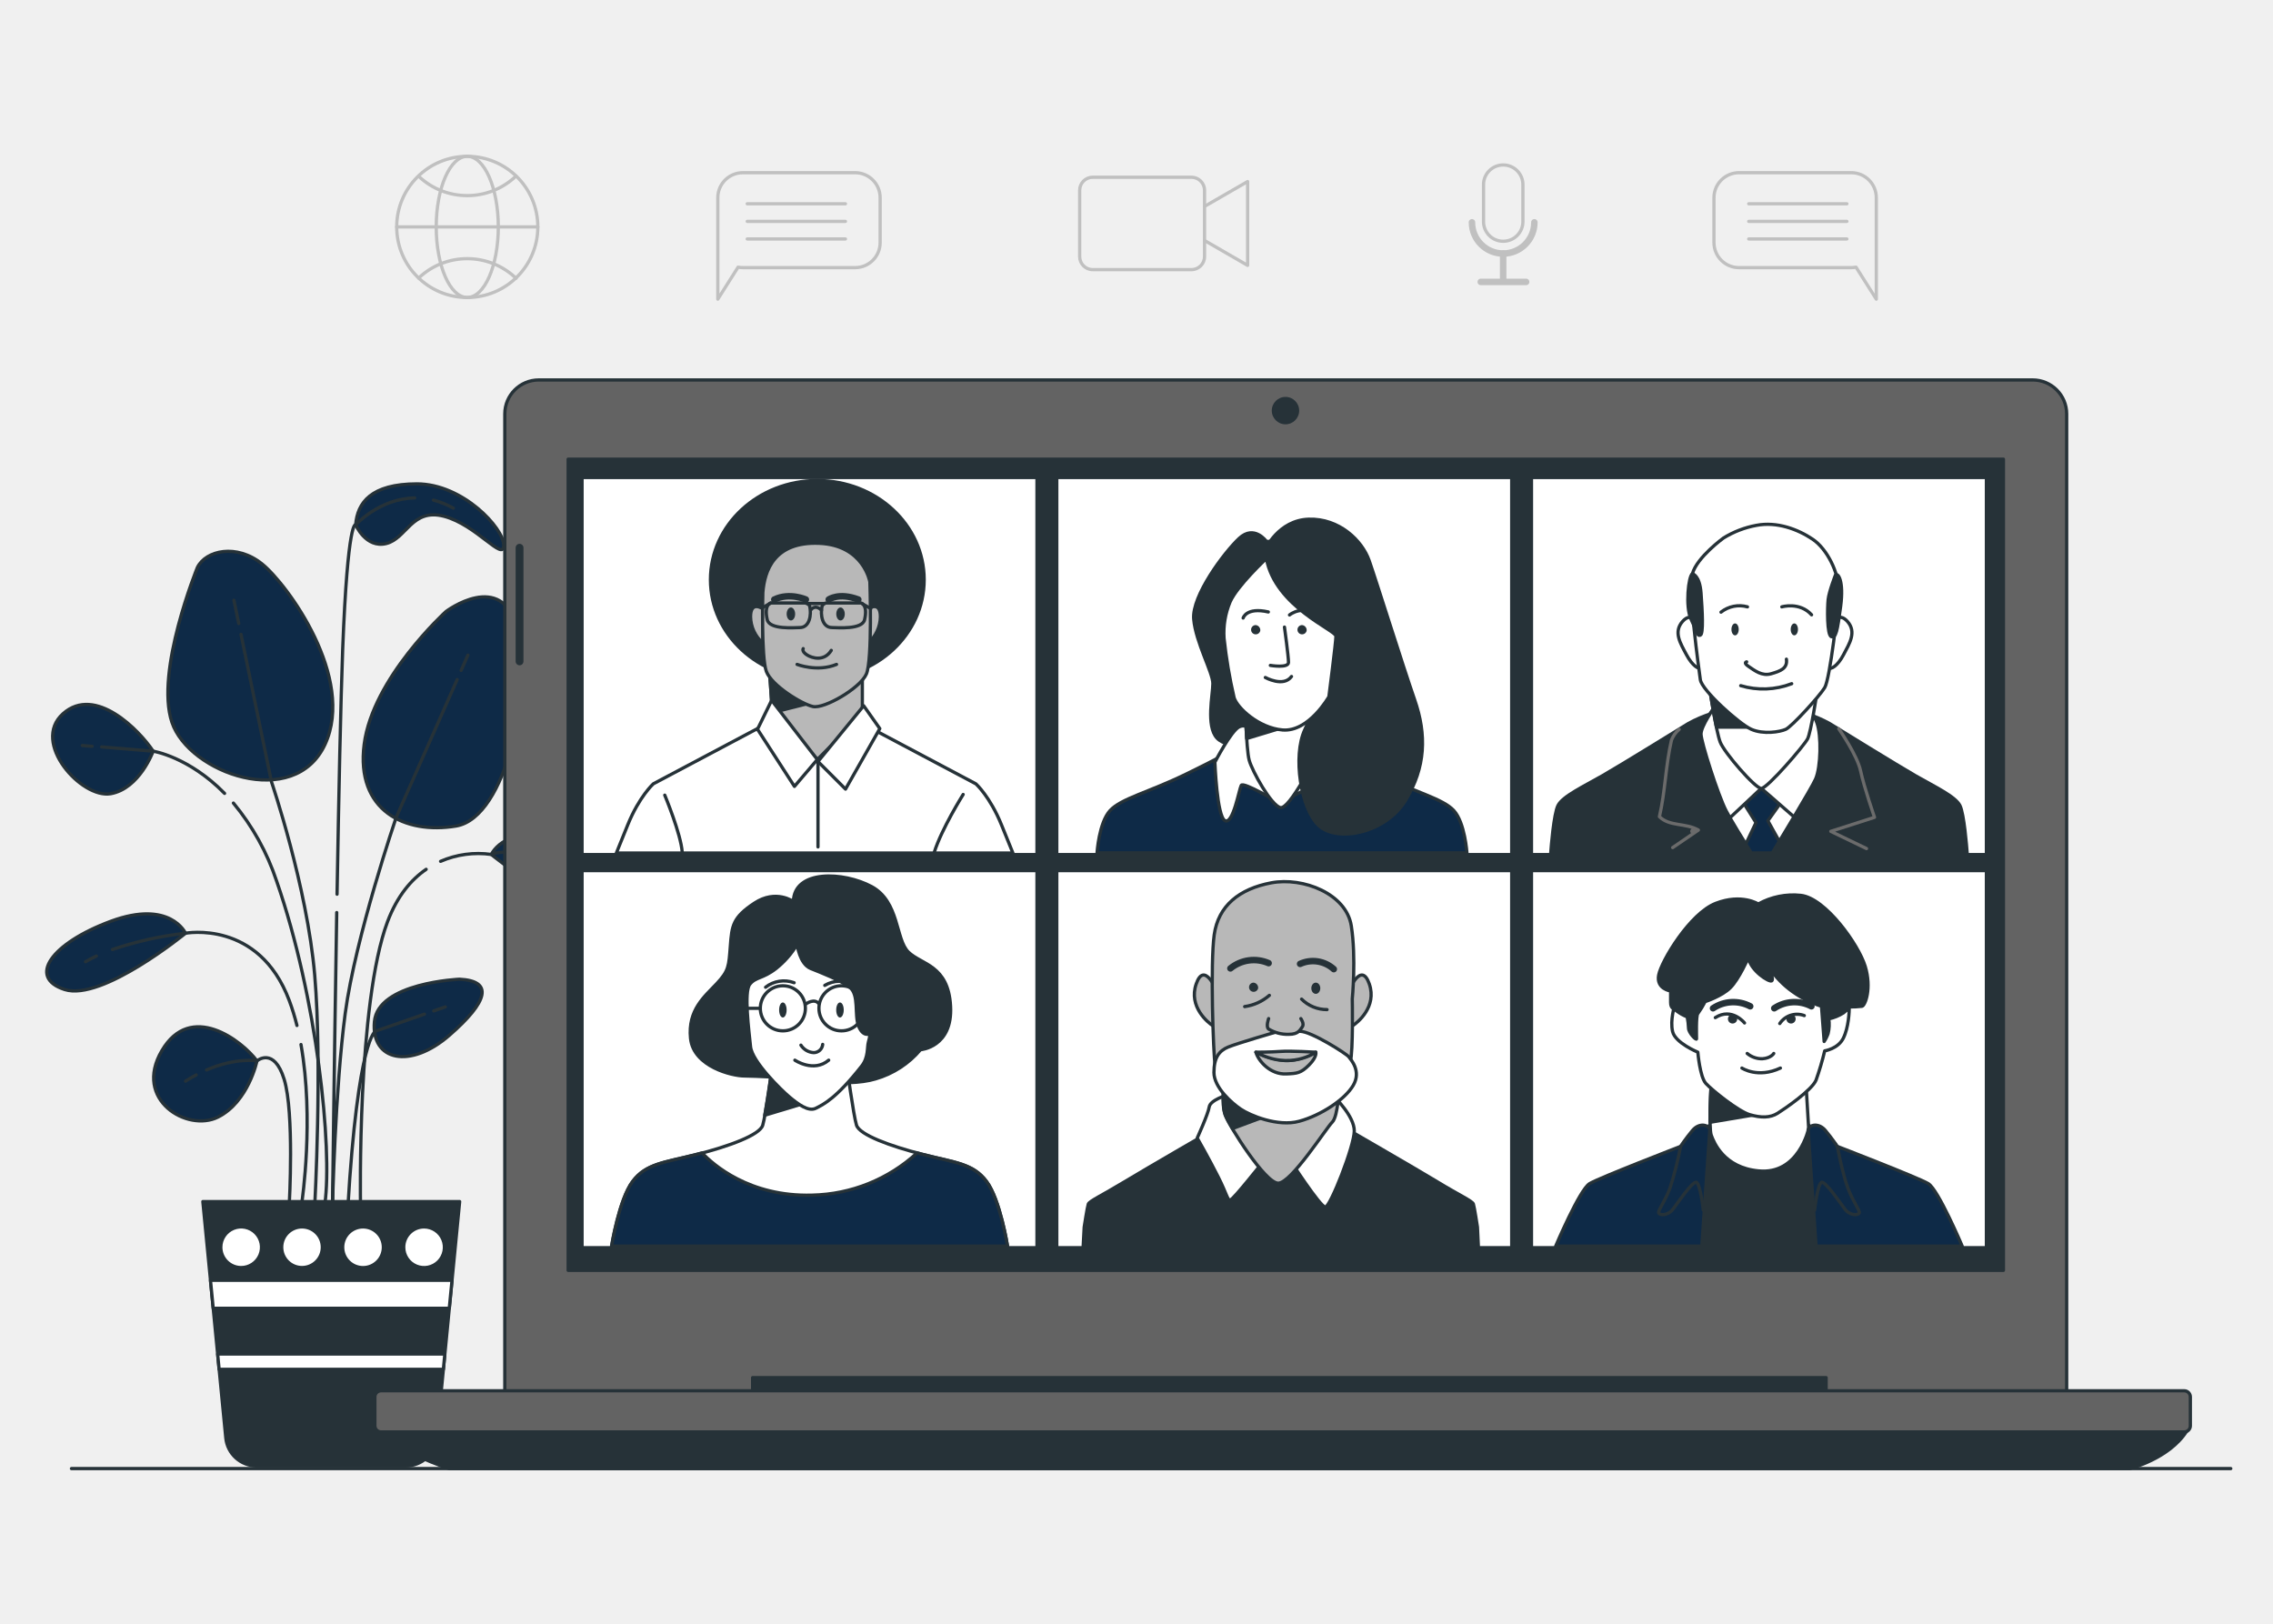
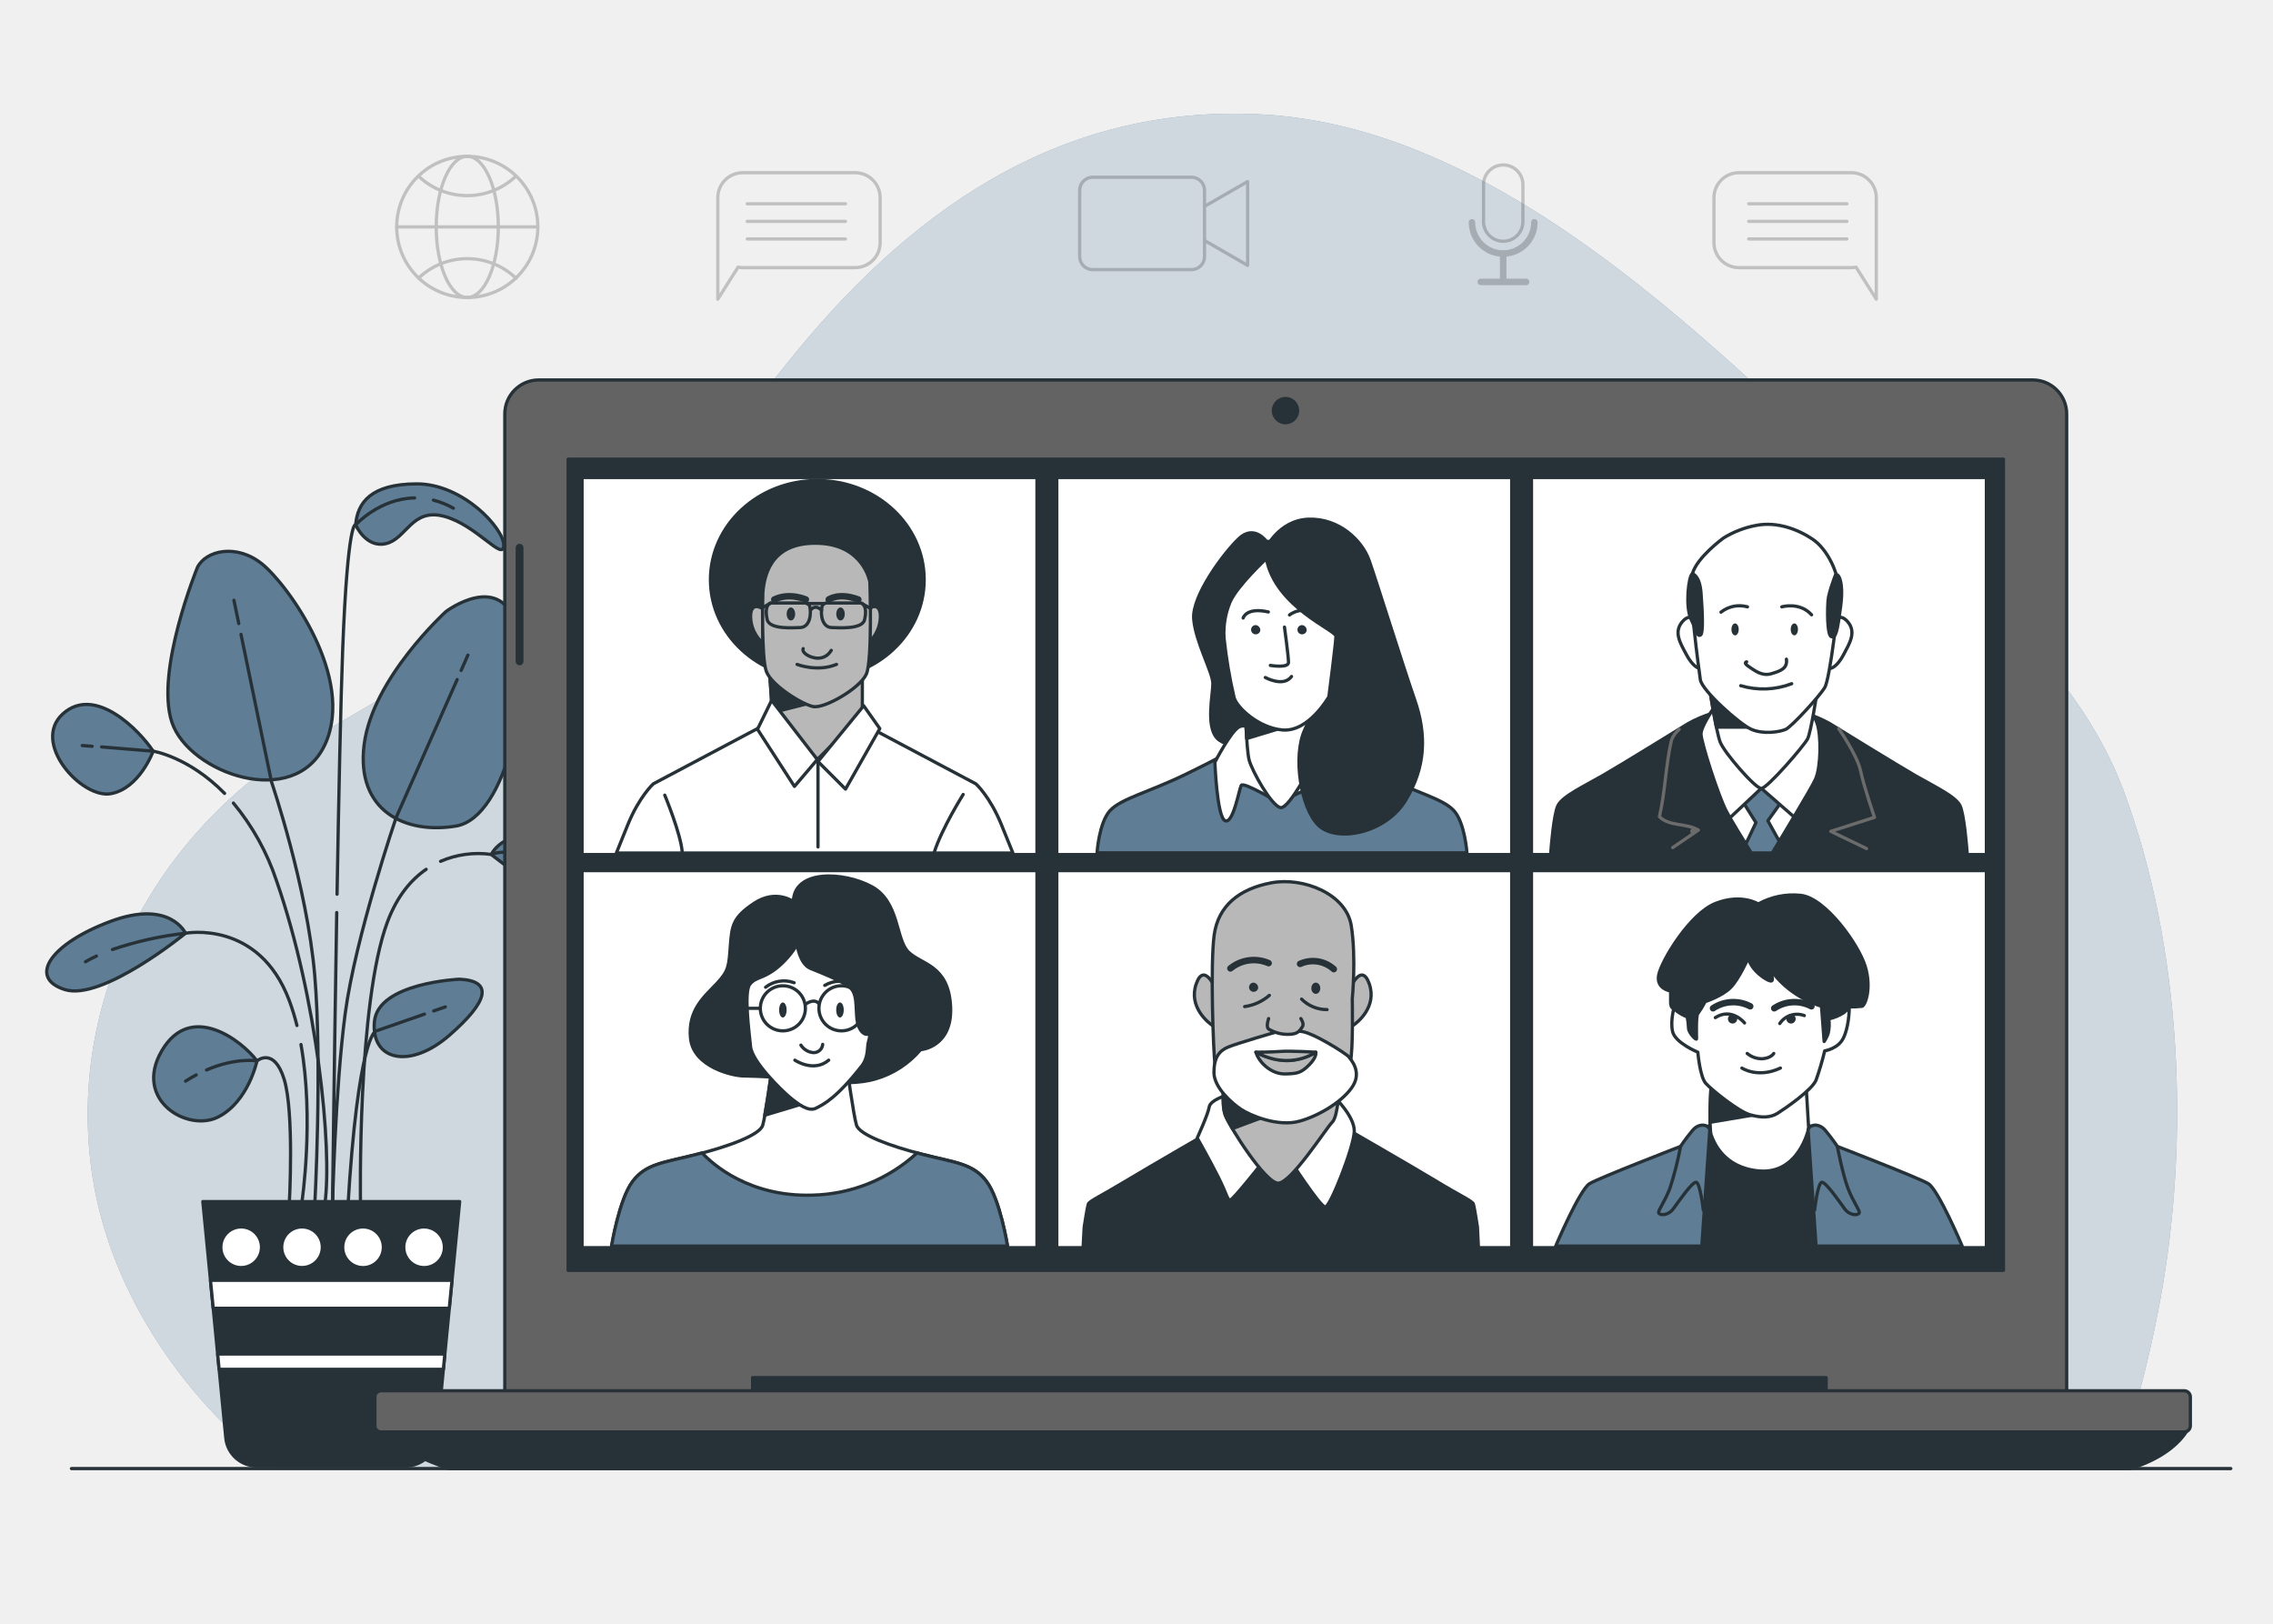
<svg xmlns="http://www.w3.org/2000/svg" viewBox="0 0 700 500">
-   <g id="freepik--Plants--inject-2">
-     <path d="M47.17,231.31s-4.19,11.53-13.1,13.1S9.44,228.69,19.4,219.78,43,225,47.17,231.31Z" style="fill:#0E2A47;stroke:#263238;stroke-linecap:round;stroke-linejoin:round" />
-     <path d="M60.8,174.71s-13.1,32-7.86,47.69,37.73,27.25,47.16,6.81S88.57,180,80.71,173.66,63.42,169.47,60.8,174.71Z" style="fill:#0E2A47;stroke:#263238;stroke-linecap:round;stroke-linejoin:round" />
-     <path d="M137.31,188.33s-22.54,20.44-25.16,40.88,12.58,27.78,28.3,25.15,23.58-42.44,18.87-60.79S137.31,188.33,137.31,188.33Z" style="fill:#0E2A47;stroke:#263238;stroke-linecap:round;stroke-linejoin:round" />
-     <path d="M141.5,301.53s-25.15,1.05-26.2,13.1,11,14.67,23.06,4.19S152,302.05,141.5,301.53Z" style="fill:#0E2A47;stroke:#263238;stroke-linecap:round;stroke-linejoin:round" />
-     <path d="M79.14,326.68s-2.62,12.58-12,17.3-26.21-5.24-17.3-20.44S74.42,320.4,79.14,326.68Z" style="fill:#0E2A47;stroke:#263238;stroke-linecap:round;stroke-linejoin:round" />
-     <path d="M57.13,287.38s-4.72-10.48-23.06-3.67-25.68,17.3-14.15,21S57.13,287.38,57.13,287.38Z" style="fill:#0E2A47;stroke:#263238;stroke-linecap:round;stroke-linejoin:round" />
-     <path d="M109.53,161.61s3.15,7.33,9.44,5.76,7.86-11,17.81-8.38,18.35,14.15,18.35,8.91S142.55,149,128.4,149,110.06,154.8,109.53,161.61Z" style="fill:#0E2A47;stroke:#263238;stroke-linecap:round;stroke-linejoin:round" />
+   <g id="freepik--background-simple--inject-72">
+     <path d="M84.42,452.22H650.24a62.93,62.93,0,0,0,4.57-10.31c5.21-14.58,9.23-35,10.28-40.59,9.48-50.38,6.85-109.69-11.09-157.82-9.81-26.3-29.33-47.16-49.09-65.43-21-19.39-41.67-38.66-62.66-58C499.7,81,446.56,38,387.87,35.19c-62-3-108.56,30-146.63,78.08-37.64,47.56-92.83,84.58-144,113.44-45.3,25.54-75.76,75.62-69.39,131C32.21,395.62,55.47,429.69,84.42,452.22Z" style="fill:#5F7D95" />
+     <path d="M84.42,452.22H650.24a62.93,62.93,0,0,0,4.57-10.31c5.21-14.58,9.23-35,10.28-40.59,9.48-50.38,6.85-109.69-11.09-157.82-9.81-26.3-29.33-47.16-49.09-65.43-21-19.39-41.67-38.66-62.66-58C499.7,81,446.56,38,387.87,35.19c-62-3-108.56,30-146.63,78.08-37.64,47.56-92.83,84.58-144,113.44-45.3,25.54-75.76,75.62-69.39,131C32.21,395.62,55.47,429.69,84.42,452.22Z" style="fill:#fff;opacity:0.7" />
+   </g>
+   <g id="freepik--Plants--inject-72">
+     <path d="M47.17,231.31s-4.19,11.53-13.1,13.1S9.44,228.69,19.4,219.78,43,225,47.17,231.31Z" style="fill:#5F7D95;stroke:#263238;stroke-linecap:round;stroke-linejoin:round" />
+     <path d="M60.8,174.71s-13.1,32-7.86,47.69,37.73,27.25,47.16,6.81S88.57,180,80.71,173.66,63.42,169.47,60.8,174.71Z" style="fill:#5F7D95;stroke:#263238;stroke-linecap:round;stroke-linejoin:round" />
+     <path d="M137.31,188.33s-22.54,20.44-25.16,40.88,12.58,27.78,28.3,25.15,23.58-42.44,18.87-60.79S137.31,188.33,137.31,188.33Z" style="fill:#5F7D95;stroke:#263238;stroke-linecap:round;stroke-linejoin:round" />
+     <path d="M141.5,301.53s-25.15,1.05-26.2,13.1,11,14.67,23.06,4.19S152,302.05,141.5,301.53Z" style="fill:#5F7D95;stroke:#263238;stroke-linecap:round;stroke-linejoin:round" />
+     <path d="M79.14,326.68s-2.62,12.58-12,17.3-26.21-5.24-17.3-20.44S74.42,320.4,79.14,326.68Z" style="fill:#5F7D95;stroke:#263238;stroke-linecap:round;stroke-linejoin:round" />
+     <path d="M57.13,287.38s-4.72-10.48-23.06-3.67-25.68,17.3-14.15,21S57.13,287.38,57.13,287.38Z" style="fill:#5F7D95;stroke:#263238;stroke-linecap:round;stroke-linejoin:round" />
+     <path d="M109.53,161.61s3.15,7.33,9.44,5.76,7.86-11,17.81-8.38,18.35,14.15,18.35,8.91S142.55,149,128.4,149,110.06,154.8,109.53,161.61Z" style="fill:#5F7D95;stroke:#263238;stroke-linecap:round;stroke-linejoin:round" />
    <line x1="73.53" y1="192.01" x2="72.04" y2="184.84" style="fill:none;stroke:#263238;stroke-linecap:round;stroke-linejoin:round" />
    <path d="M96.92,371.53s2.35-43.85,0-71.25-13.31-59.52-13.31-59.52l-9.39-45.42" style="fill:none;stroke:#263238;stroke-linecap:round;stroke-linejoin:round" />
    <line x1="142.01" y1="206.45" x2="144.09" y2="201.74" style="fill:none;stroke:#263238;stroke-linecap:round;stroke-linejoin:round" />
    <path d="M102.4,371.53s.79-36,3.92-59.51S122,251.73,122,251.73l18.79-42.47" style="fill:none;stroke:#263238;stroke-linecap:round;stroke-linejoin:round" />
    <line x1="133.57" y1="311.3" x2="137.14" y2="310.06" style="fill:none;stroke:#263238;stroke-linecap:round;stroke-linejoin:round" />
    <path d="M107.1,372.32c3.13-53.25,8.61-54.82,8.61-54.82l15-5.22" style="fill:none;stroke:#263238;stroke-linecap:round;stroke-linejoin:round" />
    <path d="M60.42,331c-1.07.57-2.16,1.2-3.28,1.92" style="fill:none;stroke:#263238;stroke-linecap:round;stroke-linejoin:round" />
    <path d="M89.09,370.75s1.57-28.19-1.57-38.37-8.38-5.7-8.38-5.7-6.41-1.14-15.53,2.79" style="fill:none;stroke:#263238;stroke-linecap:round;stroke-linejoin:round" />
    <path d="M92.69,321.64C96.78,344.59,93,370,93,370" style="fill:none;stroke:#263238;stroke-linecap:round;stroke-linejoin:round" />
    <path d="M29.69,294.4c-1.17.54-2.29,1.13-3.36,1.75" style="fill:none;stroke:#263238;stroke-linecap:round;stroke-linejoin:round" />
    <path d="M91.45,315.78a70.57,70.57,0,0,0-2.36-7.67c-9.4-25.06-32-20.73-32-20.73a106.44,106.44,0,0,0-22.46,5" style="fill:none;stroke:#263238;stroke-linecap:round;stroke-linejoin:round" />
-     <path d="M151.3,263.11s4.72-10.49,23.06-3.67,25.68,17.29,14.15,21S151.3,263.11,151.3,263.11Z" style="fill:#0E2A47;stroke:#263238;stroke-linecap:round;stroke-linejoin:round" />
+     <path d="M151.3,263.11s4.72-10.49,23.06-3.67,25.68,17.29,14.15,21S151.3,263.11,151.3,263.11Z" style="fill:#5F7D95;stroke:#263238;stroke-linecap:round;stroke-linejoin:round" />
    <path d="M131.24,267.69c-4.53,3.11-8.89,8.12-11.9,16.14-9.4,25.06-8.32,86.92-8.32,86.92" style="fill:none;stroke:#263238;stroke-linecap:round;stroke-linejoin:round" />
    <path d="M135.68,265.23a29.05,29.05,0,0,1,15.62-2.12s8-3.88,22.61,6.7" style="fill:none;stroke:#263238;stroke-linecap:round;stroke-linejoin:round" />
    <path d="M71.88,247.29a74,74,0,0,1,13.3,24c12.52,36,17.22,82.22,14.87,99.45" style="fill:none;stroke:#263238;stroke-linecap:round;stroke-linejoin:round" />
    <line x1="28.38" y1="229.81" x2="25.34" y2="229.57" style="fill:none;stroke:#263238;stroke-linecap:round;stroke-linejoin:round" />
    <path d="M69.16,244.31c-11.06-11.3-22-13-22-13L31.3,230" style="fill:none;stroke:#263238;stroke-linecap:round;stroke-linejoin:round" />
    <path d="M103.7,281c-.76,45.46-1.3,90.53-1.3,90.53" style="fill:none;stroke:#263238;stroke-linecap:round;stroke-linejoin:round" />
    <path d="M133.48,154a25.64,25.64,0,0,1,6.14,2.49" style="fill:none;stroke:#263238;stroke-linecap:round;stroke-linejoin:round" />
    <path d="M103.8,275.35c.52-30.06,1.13-59.48,1.73-75.31,1.57-40.72,4-38.43,4-38.43s7.38-8.13,18.17-8.28" style="fill:none;stroke:#263238;stroke-linecap:round;stroke-linejoin:round" />
    <path d="M125,451.41H79.05a9.55,9.55,0,0,1-9.51-8.64L62.47,370h79.09l-7.07,72.8A9.57,9.57,0,0,1,125,451.41Z" style="fill:#263238;stroke:#263238;stroke-linecap:round;stroke-linejoin:round" />
    <polygon points="64.82 394.24 65.66 402.86 138.36 402.86 139.2 394.24 64.82 394.24" style="fill:#fff;stroke:#263238;stroke-linecap:round;stroke-linejoin:round" />
    <polygon points="136.54 421.65 136.99 416.95 67.03 416.95 67.48 421.65 136.54 421.65" style="fill:#fff;stroke:#263238;stroke-linecap:round;stroke-linejoin:round" />
    <path d="M124.33,384.06a6.27,6.27,0,1,0,6.26-6.26A6.27,6.27,0,0,0,124.33,384.06Z" style="fill:#fff;stroke:#263238;stroke-linecap:round;stroke-linejoin:round" />
    <path d="M74.21,390.33A6.27,6.27,0,1,0,68,384.06,6.27,6.27,0,0,0,74.21,390.33Z" style="fill:#fff;stroke:#263238;stroke-linecap:round;stroke-linejoin:round" />
    <circle cx="93.01" cy="384.06" r="6.26" style="fill:#fff;stroke:#263238;stroke-linecap:round;stroke-linejoin:round" />
    <path d="M105.53,384.06a6.27,6.27,0,1,0,6.27-6.26A6.27,6.27,0,0,0,105.53,384.06Z" style="fill:#fff;stroke:#263238;stroke-linecap:round;stroke-linejoin:round" />
  </g>
-   <g id="freepik--Graphics--inject-2">
+   <g id="freepik--Graphics--inject-72">
    <g style="opacity:0.2">
      <circle cx="143.9" cy="69.87" r="21.73" style="fill:none;stroke:#000;stroke-linecap:round;stroke-linejoin:round" />
      <ellipse cx="143.9" cy="69.87" rx="9.56" ry="21.73" style="fill:none;stroke:#000;stroke-linecap:round;stroke-linejoin:round" />
      <path d="M128.93,54.27a21.74,21.74,0,0,0,30-.07" style="fill:none;stroke:#000;stroke-linecap:round;stroke-linejoin:round" />
      <path d="M128.93,85.62a21.74,21.74,0,0,1,30,.07" style="fill:none;stroke:#000;stroke-linecap:round;stroke-linejoin:round" />
      <line x1="122.17" y1="69.87" x2="165.62" y2="69.87" style="fill:none;stroke:#000;stroke-linecap:round;stroke-linejoin:round" />
    </g>
    <g style="opacity:0.2">
      <rect x="332.5" y="54.58" width="38.45" height="28.45" rx="4.02" style="fill:none;stroke:#000;stroke-linecap:round;stroke-linejoin:round" />
      <polyline points="371.05 74.11 384.22 81.72 384.22 55.9 371.02 63.52" style="fill:none;stroke:#000;stroke-linecap:round;stroke-linejoin:round" />
    </g>
    <g style="opacity:0.2">
      <path d="M462.92,74.29h0a6.05,6.05,0,0,1-6.05-6.05V56.85a6.05,6.05,0,0,1,6.05-6.05h0A6.05,6.05,0,0,1,469,56.85V68.24A6.05,6.05,0,0,1,462.92,74.29Z" style="fill:none;stroke:#000;stroke-linecap:round;stroke-linejoin:round" />
      <path d="M453.31,68.46a9.61,9.61,0,1,0,19.22,0" style="fill:none;stroke:#000;stroke-linecap:round;stroke-linejoin:round;stroke-width:2px" />
      <line x1="462.92" y1="78.07" x2="462.92" y2="86.26" style="fill:none;stroke:#000;stroke-linecap:round;stroke-linejoin:round;stroke-width:2px" />
      <line x1="456.02" y1="86.81" x2="469.99" y2="86.81" style="fill:none;stroke:#000;stroke-linecap:round;stroke-linejoin:round;stroke-width:2px" />
    </g>
    <g style="opacity:0.2">
      <path d="M577.83,60.87a7.69,7.69,0,0,0-7.69-7.69H535.53a7.7,7.7,0,0,0-7.69,7.69V74.72a7.7,7.7,0,0,0,7.69,7.69h34.61a7.67,7.67,0,0,0,1.45-.14l6.24,9.85V75h0c0-.1,0-.2,0-.3Z" style="fill:none;stroke:#000;stroke-linecap:round;stroke-linejoin:round" />
      <line x1="538.54" y1="62.75" x2="568.77" y2="62.75" style="fill:none;stroke:#000;stroke-linecap:round;stroke-linejoin:round" />
      <line x1="538.54" y1="68.17" x2="568.77" y2="68.17" style="fill:none;stroke:#000;stroke-linecap:round;stroke-linejoin:round" />
      <line x1="538.54" y1="73.58" x2="568.77" y2="73.58" style="fill:none;stroke:#000;stroke-linecap:round;stroke-linejoin:round" />
    </g>
    <g style="opacity:0.2">
      <path d="M221.06,60.87a7.7,7.7,0,0,1,7.7-7.69h34.6a7.69,7.69,0,0,1,7.69,7.69V74.72a7.69,7.69,0,0,1-7.69,7.69h-34.6a7.77,7.77,0,0,1-1.46-.14l-6.24,9.85V75h0c0-.1,0-.2,0-.3Z" style="fill:none;stroke:#000;stroke-linecap:round;stroke-linejoin:round" />
      <line x1="260.36" y1="62.75" x2="230.12" y2="62.75" style="fill:none;stroke:#000;stroke-linecap:round;stroke-linejoin:round" />
      <line x1="260.36" y1="68.17" x2="230.12" y2="68.17" style="fill:none;stroke:#000;stroke-linecap:round;stroke-linejoin:round" />
      <line x1="260.36" y1="73.58" x2="230.12" y2="73.58" style="fill:none;stroke:#000;stroke-linecap:round;stroke-linejoin:round" />
    </g>
  </g>
-   <g id="freepik--Device--inject-2">
+   <g id="freepik--Device--inject-72">
    <line x1="22" y1="452.22" x2="687" y2="452.22" style="fill:none;stroke:#263238;stroke-linecap:round;stroke-linejoin:round" />
    <path d="M165.91,117H626a10.46,10.46,0,0,1,10.46,10.46V429.24a0,0,0,0,1,0,0h-481a0,0,0,0,1,0,0V127.46A10.46,10.46,0,0,1,165.91,117Z" style="fill:#636363;stroke:#263238;stroke-linecap:round;stroke-linejoin:round" />
    <circle cx="395.88" cy="126.44" r="4.22" style="fill:#263238" />
    <path d="M160,204.87h0a1.21,1.21,0,0,1-1.2-1.21v-35a1.2,1.2,0,0,1,1.2-1.2h0a1.21,1.21,0,0,1,1.21,1.2v35A1.21,1.21,0,0,1,160,204.87Z" style="fill:#263238" />
    <rect x="174.97" y="141.39" width="442.01" height="249.79" style="fill:#263238;stroke:#263238;stroke-linecap:round;stroke-linejoin:round" />
    <rect x="231.78" y="424.21" width="330.6" height="6.29" style="fill:#263238;stroke:#263238;stroke-linecap:round;stroke-linejoin:round" />
    <path d="M116.56,440.15s5.43,6.64,21.72,12.07H655.89s12.07-3,17.5-11.47Z" style="fill:#263238;stroke:#263238;stroke-linecap:round;stroke-linejoin:round" />
    <rect x="115.45" y="428.26" width="559.1" height="12.68" rx="1.89" style="fill:#636363;stroke:#263238;stroke-linecap:round;stroke-linejoin:round" />
  </g>
-   <g id="freepik--character-6--inject-2">
+   <g id="freepik--character-6--inject-72">
    <rect x="472.14" y="268.59" width="139.1" height="115.11" style="fill:#fff" />
    <polygon points="527.78 345.45 516.12 354.86 515.92 383.81 567.87 383.81 565.21 352.2 553.14 343.82 527.78 345.45" style="fill:#263238;stroke:#263238;stroke-linecap:round;stroke-linejoin:round" />
    <path d="M527,333.8s-.81,13.5,0,15.75,3.89,10,14.53,11C554,361.82,557,347.5,557,347.5l-.82-13.7s-8,1.84-14.72,1S526.76,333,526.76,333" style="fill:#fff;stroke:#263238;stroke-linecap:round;stroke-linejoin:round" />
    <path d="M543.4,338.63l-11.56-5-5.08-.64.2.82s-.42,7-.35,11.79l16.79-2.84Z" style="fill:#263238;stroke:#263238;stroke-linecap:round;stroke-linejoin:round" />
    <path d="M515.72,309.66s-1.44,4.5-.62,8,7.77,6.34,7.77,6.34.62,7.57,2.46,9.61,10,8.59,13.5,9.62,6.34,1,8.59-.41,10.63-7.16,11.86-10.23a88.38,88.38,0,0,0,2.66-9s4.09-.61,5.73-3.89,1.84-8.18,1.84-9.61-4.09-4.5-6.75-6.54-18.82-11.87-21.68-12.07-6.55.82-7.77,2S515.72,309.66,515.72,309.66Z" style="fill:#fff;stroke:#263238;stroke-linecap:round;stroke-linejoin:round" />
    <path d="M538.07,324.39a7,7,0,0,0,4.71,1.63c2.66-.2,3.47-1.63,3.47-1.63" style="fill:none;stroke:#263238;stroke-linecap:round;stroke-linejoin:round" />
    <path d="M536.44,328.89s4.91,3.27,11.86,0" style="fill:none;stroke:#263238;stroke-linecap:round;stroke-linejoin:round" />
    <path d="M537.25,315s-3.88-4.91-9-1.64" style="fill:none;stroke:#263238;stroke-linecap:round;stroke-linejoin:round" />
    <path d="M548.1,315.18a6.38,6.38,0,0,1,7.56-2.45" style="fill:none;stroke:#263238;stroke-linecap:round;stroke-linejoin:round" />
    <path d="M535,313.75a1.43,1.43,0,1,0-1.43,1.43A1.43,1.43,0,0,0,535,313.75Z" style="fill:#263238" />
    <path d="M553,313.75a1.43,1.43,0,1,0-1.43,1.43A1.43,1.43,0,0,0,553,313.75Z" style="fill:#263238" />
    <path d="M539,309.87a11.21,11.21,0,0,0-11.45.61" style="fill:none;stroke:#263238;stroke-linecap:round;stroke-miterlimit:10;stroke-width:2px" />
    <path d="M557.85,309.87a11.21,11.21,0,0,0-11.45.61" style="fill:none;stroke:#263238;stroke-linecap:round;stroke-miterlimit:10;stroke-width:2px" />
    <path d="M538.42,294.93s-2.86,6.55-5.52,9.21-7.78,4.29-7.78,4.29a29.52,29.52,0,0,1-2.25,3.69c-.61.61-.4,7.15-.4,7.77s-2.46-1.84-2.46-3.27a22.05,22.05,0,0,0-.41-3.48,14.33,14.33,0,0,1-3.27-1.84c-.82-.82-1.84-.62-1.84-2.66v-3.48s-4.5-.61-3.68-4.91,9.61-19,17.59-22.09,13.09.21,13.09.21a22.07,22.07,0,0,1,13.09-2.66c7.56.82,17.79,15.13,19.84,21.88s0,12.07-1,12.28a32.86,32.86,0,0,1-3.88.2s-.21.61-1.84,1.84a13.91,13.91,0,0,1-4.5,1.84,11.62,11.62,0,0,1-.21,4.5,10.73,10.73,0,0,1-1.22,2.46l-.82-10.84a32.57,32.57,0,0,1-10-5.32,28,28,0,0,1-6.35-7s1.85,4.09,1,4.5S539.24,299,538.42,294.93Z" style="fill:#263238;stroke:#263238;stroke-linecap:round;stroke-linejoin:round" />
-     <path d="M526.56,347.91,524.1,383.7h-45s7.37-17.38,10.43-19.22,28-11.46,28-11.46,1.63-2.45,3.68-4.91S526.15,346.27,526.56,347.91Z" style="fill:#0E2A47;stroke:#263238;stroke-linecap:round;stroke-linejoin:round" />
+     <path d="M526.56,347.91,524.1,383.7h-45s7.37-17.38,10.43-19.22,28-11.46,28-11.46,1.63-2.45,3.68-4.91S526.15,346.27,526.56,347.91Z" style="fill:#5F7D95;stroke:#263238;stroke-linecap:round;stroke-linejoin:round" />
    <path d="M517.56,353a104.19,104.19,0,0,1-3.28,12.89c-1.63,4.29-3.68,6.75-3.47,7.57s2.86,1,4.5-1.23,5.72-8.18,7-8.18,2.25,8.59,2.25,8.59" style="fill:none;stroke:#263238;stroke-linecap:round;stroke-linejoin:round" />
-     <path d="M556.83,347.91l2.45,35.79h45s-7.36-17.38-10.43-19.22-28-11.46-28-11.46-1.64-2.45-3.69-4.91S557.24,346.27,556.83,347.91Z" style="fill:#0E2A47;stroke:#263238;stroke-linecap:round;stroke-linejoin:round" />
+     <path d="M556.83,347.91l2.45,35.79h45s-7.36-17.38-10.43-19.22-28-11.46-28-11.46-1.64-2.45-3.69-4.91S557.24,346.27,556.83,347.91Z" style="fill:#5F7D95;stroke:#263238;stroke-linecap:round;stroke-linejoin:round" />
    <path d="M565.83,353s1.63,8.59,3.27,12.89,3.68,6.75,3.48,7.57-2.87,1-4.5-1.23-5.73-8.18-7-8.18-2.25,8.59-2.25,8.59" style="fill:none;stroke:#263238;stroke-linecap:round;stroke-linejoin:round" />
  </g>
-   <g id="freepik--character-5--inject-2">
+   <g id="freepik--character-5--inject-72">
    <rect x="325.95" y="268.59" width="139.1" height="115.11" style="fill:#fff" />
    <path d="M455,377.85s-.94-6.16-1.25-7.09-4.41-2.77-11-6.78-29.56-17.25-29.56-17.25H375.71S352.75,360,346.15,364s-10.69,5.86-11,6.78-1.26,7.09-1.26,7.09l-.31,5.85H455.28Z" style="fill:#263238;stroke:#263238;stroke-linecap:round;stroke-linejoin:round" />
    <path d="M377.94,337.18s-5.24,1.54-5.55,3.69-3.69,9.56-3.69,9.56,3.69,6.47,6.47,12,2.77,7.09,3.69,7.09,10.48-12.33,11.4-13.25,6.78.62,6.78.62,9.55,14.79,11.1,14.79,8.93-18.8,8.93-23.42-6.16-10.48-6.16-10.48Z" style="fill:#fff;stroke:#263238;stroke-linecap:round;stroke-linejoin:round" />
    <path d="M377,333.17s-.92,6.78.31,10.17,12.33,21,16.33,21,14.79-17,16.64-18.79,2.16-11.1,2.16-11.1-12,5.86-21.88,2.78S377,333.17,377,333.17Z" style="fill:#b8b8b8;stroke:#263238;stroke-linecap:round;stroke-linejoin:round" />
    <path d="M387,336.06c-7.15-2.19-9.94-2.89-9.94-2.89s-.92,6.78.31,10.17a32.62,32.62,0,0,0,2.2,4.18L394.36,342Z" style="fill:#263238;stroke:#263238;stroke-linecap:round;stroke-linejoin:round" />
    <path d="M374.55,304.82s-3.7-8.93-6.16-1.85,3.69,12,5.24,12.95S374.55,304.82,374.55,304.82Z" style="fill:#b8b8b8;stroke:#263238;stroke-linecap:round;stroke-linejoin:round" />
    <path d="M415.53,304.82s3.7-8.93,6.16-1.85-3.69,12-5.24,12.95S415.53,304.82,415.53,304.82Z" style="fill:#b8b8b8;stroke:#263238;stroke-linecap:round;stroke-linejoin:round" />
    <path d="M416.45,307.6s1.24-12.64-.3-22.5S401.36,270,391.5,271.85s-16.33,7.09-17.57,16-.3,36.35.31,40.67S385,341.8,396.73,341.8s18.18-11.4,19.11-14.79S416.45,307.6,416.45,307.6Z" style="fill:#b8b8b8;stroke:#263238;stroke-linecap:round;stroke-linejoin:round" />
    <path d="M393.69,317.58s-12.69,3.69-15.46,4.84-4.38,3.23-4.38,7.84,5.53,9.46,8.3,11.31,11.31,5.53,18,3.69,14.07-6.69,16.61-11.07-.7-7.85-1.39-8.77-11.53-7.84-15-7.84Z" style="fill:#fff;stroke:#263238;stroke-linecap:round;stroke-linejoin:round" />
    <path d="M390.69,313.65s-.92,2.54,0,3.23a11.22,11.22,0,0,0,6.23,1.62c3,0,3.46-1.39,4.15-2.31s-.46-2.54-.46-2.54" style="fill:#b8b8b8;stroke:#263238;stroke-linecap:round;stroke-linejoin:round" />
    <path d="M386.77,324a26,26,0,0,0,8.53,2.54c4.62.46,9.92-2.54,9.92-2.54s.46,1.39-2.07,3.93-3.69,2.62-6.93,2.76C391.15,331,387.46,326.57,386.77,324Z" style="fill:#b8b8b8;stroke:#263238;stroke-linecap:round;stroke-linejoin:round" />
    <path d="M386.77,324s4.61,0,7.61-.23,10.84.23,10.84.23S397.38,329.8,386.77,324Z" style="fill:#b8b8b8;stroke:#263238;stroke-linecap:round;stroke-linejoin:round" />
    <path d="M387.46,304.31a1.42,1.42,0,1,1-1.39-1.73A1.58,1.58,0,0,1,387.46,304.31Z" style="fill:#263238" />
    <ellipse cx="405.22" cy="304.31" rx="1.38" ry="1.73" style="fill:#263238" />
    <path d="M390.92,306.5a14.71,14.71,0,0,1-7.61,3.46" style="fill:none;stroke:#263238;stroke-linecap:round;stroke-linejoin:round" />
    <path d="M400.84,307.66a11,11,0,0,0,7.84,3.23" style="fill:none;stroke:#263238;stroke-linecap:round;stroke-linejoin:round" />
    <path d="M390.69,296.58a11.43,11.43,0,0,0-11.77,1.62" style="fill:none;stroke:#263238;stroke-linecap:round;stroke-linejoin:round;stroke-width:2px" />
    <path d="M400.38,296.81a9.55,9.55,0,0,1,10.38,1.62" style="fill:none;stroke:#263238;stroke-linecap:round;stroke-linejoin:round;stroke-width:2px" />
  </g>
-   <g id="freepik--character-4--inject-2">
+   <g id="freepik--character-4--inject-72">
    <rect x="179.75" y="268.59" width="139.1" height="115.11" style="fill:#fff" />
    <path d="M244.33,277.63s-5.32-3.93-12,.47-6.94,6.94-7.41,13.19-.46,7.63-4.16,11.57-9,8.09-8.1,16.89,13,11.57,16.43,11.57,15.5.69,15.5.69,15.74,3,25,.23a28.41,28.41,0,0,0,13.89-9s9.95-.7,9.26-13.42-9-12.73-13-16.66S277,277.63,268.4,273,244.56,267.68,244.33,277.63Z" style="fill:#263238;stroke:#263238;stroke-linecap:round;stroke-linejoin:round" />
    <path d="M303.8,363.8c-4.16-5.55-9.72-5.78-19.67-8.33s-19.43-6-20.36-9-3-18.28-3-18.28L249.65,328v0H249v0l-11.11.22s-2.08,15.27-3,18.28-10.41,6.48-20.36,9-15.5,2.78-19.67,8.33-6.48,19.9-6.48,19.9H310.28S308,369.36,303.8,363.8Z" style="fill:#fff;stroke:#263238;stroke-linecap:round;stroke-linejoin:round" />
    <path d="M250.38,338.93l-12.53-10.76s-1.34,9.81-2.34,15.25Z" style="fill:#263238;stroke:#263238;stroke-linecap:round;stroke-linejoin:round" />
-     <path d="M303.8,363.8c-4.16-5.55-9.72-5.78-19.67-8.33-.57-.14-1.14-.29-1.7-.45a49.17,49.17,0,0,1-32.31,13c-19.36.57-30.61-9.48-33.91-13l-1.73.45c-9.95,2.55-15.5,2.78-19.67,8.33s-6.48,19.9-6.48,19.9H310.28S308,369.36,303.8,363.8Z" style="fill:#0E2A47;stroke:#263238;stroke-linecap:round;stroke-linejoin:round" />
+     <path d="M303.8,363.8c-4.16-5.55-9.72-5.78-19.67-8.33-.57-.14-1.14-.29-1.7-.45a49.17,49.17,0,0,1-32.31,13c-19.36.57-30.61-9.48-33.91-13l-1.73.45c-9.95,2.55-15.5,2.78-19.67,8.33s-6.48,19.9-6.48,19.9H310.28S308,369.36,303.8,363.8Z" style="fill:#5F7D95;stroke:#263238;stroke-linecap:round;stroke-linejoin:round" />
    <path d="M245.49,290.82a27.57,27.57,0,0,1-6.48,7.41c-4.17,3.24-6.25,2.54-8.1,4.86s-.23,14.58.23,19.2,9.49,13.42,12,15.51,5.79,4.63,8.1,3.47,6.25-3,14.12-13c2.15-2.72,1.62-5.79,2.08-7.4a10.21,10.21,0,0,0,.47-2.55s-2.09,1.16-3.48-2.31.24-9.72-2.77-12-8.56-4.39-12-5.78S245.49,290.82,245.49,290.82Z" style="fill:#fff;stroke:#263238;stroke-linecap:round;stroke-linejoin:round" />
    <path d="M246.65,321.83a5,5,0,0,0,3.93,2.31,2.78,2.78,0,0,0,2.78-2.54" style="fill:none;stroke:#263238;stroke-linecap:round;stroke-linejoin:round" />
    <path d="M244.79,326.46s5.79,3.93,10.42,0" style="fill:none;stroke:#263238;stroke-linecap:round;stroke-linejoin:round" />
    <path d="M242.25,311c0,1.28-.52,2.32-1.16,2.32s-1.15-1-1.15-2.32.51-2.31,1.15-2.31S242.25,309.68,242.25,311Z" style="fill:#263238" />
    <path d="M259.84,311c0,1.28-.52,2.32-1.16,2.32s-1.16-1-1.16-2.32.52-2.31,1.16-2.31S259.84,309.68,259.84,311Z" style="fill:#263238" />
    <circle cx="241.09" cy="310.49" r="6.94" style="fill:none;stroke:#263238;stroke-linecap:round;stroke-linejoin:round" />
    <circle cx="259.14" cy="310.49" r="6.94" style="fill:none;stroke:#263238;stroke-linecap:round;stroke-linejoin:round" />
    <path d="M248.27,309.1s2.54-1.85,3.93,0" style="fill:none;stroke:#263238;stroke-linecap:round;stroke-linejoin:round" />
    <line x1="234.15" y1="310.49" x2="229.98" y2="310.49" style="fill:none;stroke:#263238;stroke-linecap:round;stroke-linejoin:round" />
    <path d="M235.77,304a9.13,9.13,0,0,1,8.79-1.39" style="fill:none;stroke:#263238;stroke-linecap:round;stroke-linejoin:round" />
    <path d="M254,303.43a9.13,9.13,0,0,1,8.9-.23" style="fill:none;stroke:#263238;stroke-linecap:round;stroke-linejoin:round" />
  </g>
-   <g id="freepik--character-3--inject-2">
+   <g id="freepik--character-3--inject-72">
    <rect x="472.14" y="147.54" width="139.1" height="115.11" style="fill:#fff" />
    <path d="M605.81,262.65c-.14-1.86-.93-12-2.22-14.6-1.43-2.85-8-5.91-13.67-9.17s-23.86-14.48-26.51-16.11a39.66,39.66,0,0,0-7.14-3.06L542,218.92v0l-.31,0-.3,0v0l-14.28.79a39.66,39.66,0,0,0-7.14,3.06c-2.65,1.63-20.8,12.84-26.51,16.11s-12.24,6.32-13.66,9.17c-1.3,2.6-2.09,12.74-2.23,14.6Z" style="fill:#263238;stroke:#263238;stroke-linecap:round;stroke-linejoin:round" />
    <path d="M539.34,262.65h6.44c4.46-7.34,12.2-20.17,13.35-22.75,1.63-3.67,1.83-13.46.41-17.34s-3.68-4.28-3.68-4.28l-27.93-.41s-4.08,5.71-4.08,8.16,5.3,19,7.75,23.66C533.05,252.47,536.65,258.33,539.34,262.65Z" style="fill:#fff;stroke:#263238;stroke-linecap:round;stroke-linejoin:round" />
-     <path d="M537.64,259.91l1.7,2.74h6.44l2.17-3.59-3.51-6.32,5.71-8-8.56-6.93-5.3,8.36,4.48,7.14Z" style="fill:#0E2A47;stroke:#263238;stroke-linecap:round;stroke-linejoin:round" />
+     <path d="M537.64,259.91l1.7,2.74h6.44l2.17-3.59-3.51-6.32,5.71-8-8.56-6.93-5.3,8.36,4.48,7.14Z" style="fill:#5F7D95;stroke:#263238;stroke-linecap:round;stroke-linejoin:round" />
    <path d="M559.13,239.9c1.63-3.67,1.83-13.46.41-17.34s-3.68-4.28-3.68-4.28l-27.93-.41s-4.08,5.71-4.08,8.16,5.3,19,7.75,23.66c.3.58.71,1.31,1.17,2.13l9.64-9.07,10.07,8.78C555.62,246.26,558.47,241.39,559.13,239.9Z" style="fill:#fff;stroke:#263238;stroke-linecap:round;stroke-linejoin:round" />
    <path d="M526.5,212s2,13.25,3.26,16.52,10.81,14.27,12.65,14.27,13.25-13.25,14.27-15.29,2.86-14.08,2.86-14.08-10,3.68-15.5,3.68S526.5,212,526.5,212Z" style="fill:#fff;stroke:#263238;stroke-linecap:round;stroke-linejoin:round" />
    <path d="M543.75,223.91l-13.12-10.33c-2.42-.9-4.13-1.62-4.13-1.62s1.06,6.89,2.11,11.95Z" style="fill:#263238;stroke:#263238;stroke-linecap:round;stroke-linejoin:round" />
    <path d="M522.83,192s-1.84-3.87-4.69-.61-.62,6.73,1.22,10.2,3.88,4.69,4.69,4.08S522.83,192,522.83,192Z" style="fill:none;stroke:#263238;stroke-linecap:round;stroke-linejoin:round" />
    <path d="M564.28,192s1.84-3.87,4.69-.61.61,6.73-1.22,10.2-3.88,4.69-4.69,4.08S564.28,192,564.28,192Z" style="fill:#fff;stroke:#263238;stroke-linecap:round;stroke-linejoin:round" />
    <path d="M530.78,165.66s-8.16,5.92-9.58,11,2,29.36,2.44,32.63,12,13.66,15.71,15.29,8.77.82,10.6,0,10.4-10.2,12-12.85,4.29-25.08,4.29-30.18-3.47-12.44-8-15.5-11-5.5-17.33-4.28A29.48,29.48,0,0,0,530.78,165.66Z" style="fill:#fff;stroke:#263238;stroke-linecap:round;stroke-linejoin:round" />
    <path d="M537.91,203.8s-1.22.2.61,1.43,4.08,3.06,6.93,2.24,5.1-1.63,4.7-4.49" style="fill:none;stroke:#263238;stroke-linecap:round;stroke-linejoin:round" />
    <path d="M536.07,211.14a24.39,24.39,0,0,0,15.71-.61" style="fill:none;stroke:#263238;stroke-linecap:round;stroke-linejoin:round" />
    <ellipse cx="534.34" cy="193.81" rx="1.12" ry="1.84" style="fill:#263238" />
    <path d="M553.71,193.81c0,1-.5,1.83-1.12,1.83s-1.12-.82-1.12-1.83.5-1.84,1.12-1.84S553.71,192.79,553.71,193.81Z" style="fill:#263238" />
    <path d="M530,188.5a9.16,9.16,0,0,1,8.16-1.63" style="fill:none;stroke:#263238;stroke-linecap:round;stroke-linejoin:round" />
    <path d="M548.73,186.87s5.5-1.63,9.17,2.45" style="fill:none;stroke:#263238;stroke-linecap:round;stroke-linejoin:round" />
    <path d="M521.2,176.68s2.24.4,2.65,5.91.81,12.64-.21,13-1-1-2.85-4.89S520,177.29,521.2,176.68Z" style="fill:#263238;stroke:#263238;stroke-linecap:round;stroke-linejoin:round" />
    <path d="M565.25,177.08s-2,5.1-2.25,7.55-.41,11,1,11.42,1.84-1.63,2.86-9.38S566.06,176.27,565.25,177.08Z" style="fill:#263238;stroke:#263238;stroke-linecap:round;stroke-linejoin:round" />
    <path d="M517.12,224.6a8.33,8.33,0,0,0-2.36,3.27c-1.86,8.08-1.86,15.53-3.72,23.6,3.1,3.11,8.07,1.86,12,4.13-2.64,1.81-2.77-.81,0,0L515.12,261" style="fill:none;stroke:#6b6b6b;stroke-linecap:round;stroke-linejoin:round" />
    <path d="M566.27,224.4s5.71,8.15,6.73,13,4.28,14.28,4.28,14.28L563.82,256l11,5.3" style="fill:none;stroke:#6b6b6b;stroke-linecap:round;stroke-linejoin:round" />
  </g>
-   <g id="freepik--character-2--inject-2">
+   <g id="freepik--character-2--inject-72">
    <rect x="325.95" y="147.54" width="139.1" height="115.11" style="fill:#fff" />
    <path d="M390,166.71s-3.73-5.28-8.38-.93-14.6,17.7-14,24.84,5.9,16.45,5.9,19.87-2.17,13,1.24,16.76,15.84,3.11,15.84,3.11l6.21-.31s14,3.72,20.8,0,4-21.12,3.11-23.91l-.94-2.79s2.18-14-1.86-22.36-9.62-12.42-15.21-13.35A93,93,0,0,0,390,166.71Z" style="fill:#263238;stroke:#263238;stroke-linecap:round;stroke-linejoin:round" />
-     <path d="M447.73,249.61c-3.42-3.73-11.8-5.59-23.29-11.18s-16.14-8.38-16.14-8.38c-4.82-1.78-11.3-.65-13.51-.18-2.21-.47-8.68-1.6-13.51.18,0,0-4.65,2.79-16.14,8.38s-19.87,7.45-23.29,11.18-4,13-4,13H451.76S451.14,253.33,447.73,249.61Z" style="fill:#0E2A47;stroke:#263238;stroke-linecap:round;stroke-linejoin:round" />
+     <path d="M447.73,249.61c-3.42-3.73-11.8-5.59-23.29-11.18s-16.14-8.38-16.14-8.38c-4.82-1.78-11.3-.65-13.51-.18-2.21-.47-8.68-1.6-13.51.18,0,0-4.65,2.79-16.14,8.38s-19.87,7.45-23.29,11.18-4,13-4,13H451.76S451.14,253.33,447.73,249.61Z" style="fill:#5F7D95;stroke:#263238;stroke-linecap:round;stroke-linejoin:round" />
    <path d="M386.25,225.39s-2.17-2.79-4.65-1.55-7.46,10.86-7.46,10.86.62,16.77,3.11,18,4.35-9.62,5-10.86,11.48,5.27,11.48,5.27l9.32-4.34s4,11.17,5.9,11.49,2.48-15.84,1.86-19.57-5-9.62-9-9.93a16.93,16.93,0,0,0-8.08,1.86Z" style="fill:#fff;stroke:#263238;stroke-linecap:round;stroke-linejoin:round" />
    <path d="M383.46,215.77s.31,14.9,1.24,18.31,6.83,14,9.63,14.6,10.86-15.53,10.86-15.53l1.55-18.63S399.6,218.87,383.46,215.77Z" style="fill:#fff;stroke:#263238;stroke-linecap:round;stroke-linejoin:round" />
    <path d="M395.7,219.27l-3.5-2.44a60.13,60.13,0,0,1-8.74-1.06s.13,6.31.48,11.65L398,223.14Z" style="fill:#263238;stroke:#263238;stroke-linecap:round;stroke-linejoin:round" />
    <path d="M389.67,169.19s4-9,13.35-9.31,16.45,6.52,18.63,12.73,10.24,32,14,42.85,3.41,20.8-2.79,31-21.12,13-26.71,7.77-8.07-21.43-4.34-29.5,3.72-12.42,3.41-20.8-13.35-22.36-14.9-26.39A16.63,16.63,0,0,1,389.67,169.19Z" style="fill:#263238;stroke:#263238;stroke-linecap:round;stroke-linejoin:round" />
    <path d="M376.94,196.52s-4.66-2.49-4.35,1.86,4,8.07,5.28,8.69l1.24.62Z" style="fill:none;stroke:#263238;stroke-linecap:round;stroke-linejoin:round" />
    <path d="M390,172s-9,8.38-11.18,13.35a24.71,24.71,0,0,0-1.86,11.18,150.78,150.78,0,0,0,3.1,18.31c.93,3.11,7.55,9.31,14.91,9.94,8.1.69,14.28-10.25,14.28-10.25s2.17-16.76,2.17-18.63S392.77,186.89,390,172Z" style="fill:#fff;stroke:#263238;stroke-linecap:round;stroke-linejoin:round" />
    <path d="M395.57,193.1s1.24,9,1.24,10.87-5.59.93-5.59.93" style="fill:none;stroke:#263238;stroke-linecap:round;stroke-linejoin:round" />
    <path d="M389.67,208.62s5.59,3.11,8.07-.31" style="fill:none;stroke:#263238;stroke-linecap:round;stroke-linejoin:round" />
    <path d="M388.12,194.19a1.43,1.43,0,1,1-1.4-1.71A1.57,1.57,0,0,1,388.12,194.19Z" style="fill:#263238" />
    <path d="M402.4,194.19a1.43,1.43,0,1,1-1.4-1.71A1.57,1.57,0,0,1,402.4,194.19Z" style="fill:#263238" />
    <path d="M382.84,190.31s.93-3.42,7.76-1.87" style="fill:none;stroke:#263238;stroke-linecap:round;stroke-linejoin:round" />
    <path d="M397.12,189.37s4.35-3.72,9.62.94" style="fill:none;stroke:#263238;stroke-linecap:round;stroke-linejoin:round" />
  </g>
-   <g id="freepik--character-1--inject-2">
+   <g id="freepik--character-1--inject-72">
    <rect x="179.75" y="147.54" width="139.1" height="115.11" style="fill:#fff" />
    <path d="M308.42,254c-3.52-8.69-7.87-12.62-7.87-12.62l-33.95-18L251.29,221v-.12l-.42.06-.41-.06V221l-15.32,2.36-33.94,18s-4.35,3.93-7.87,12.62l-3.52,8.7H311.94Z" style="fill:#fff;stroke:#263238;stroke-linecap:round;stroke-linejoin:round" />
    <line x1="251.91" y1="234.5" x2="251.91" y2="260.79" style="fill:none;stroke:#263238;stroke-linecap:round;stroke-linejoin:round" />
    <path d="M204.72,244.85s5,12,5.38,17.59" style="fill:none;stroke:#263238;stroke-linecap:round;stroke-linejoin:round" />
    <path d="M296.62,244.64s-6.63,10.56-8.9,17.8" style="fill:none;stroke:#263238;stroke-linecap:round;stroke-linejoin:round" />
    <ellipse cx="251.7" cy="178.51" rx="32.91" ry="30.53" style="fill:#263238;stroke:#263238;stroke-linecap:round;stroke-linejoin:round" />
    <polygon points="237 206.76 237.83 218.97 251.7 233.88 265.57 220.01 265.57 207.59 250.87 210.69 237 206.76" style="fill:#b8b8b8;stroke:#263238;stroke-linecap:round;stroke-linejoin:round" />
    <polygon points="244.7 208.94 237 206.76 237.83 218.97 238.18 219.35 251.94 215.84 244.7 208.94" style="fill:#263238;stroke:#263238;stroke-linecap:round;stroke-linejoin:round" />
    <path d="M234.93,187.49s-3.78-2.7-3.78,2.43a11,11,0,0,0,3.78,8.11Z" style="fill:#b8b8b8;stroke:#263238;stroke-linecap:round;stroke-linejoin:round" />
    <path d="M267.35,187.49s3.78-2.7,3.78,2.43a11,11,0,0,1-3.78,8.11Z" style="fill:#b8b8b8;stroke:#263238;stroke-linecap:round;stroke-linejoin:round" />
    <path d="M234.93,182.44s-.54,20,1.08,24.32,10.81,10,14.32,10.8,14.59-5.67,16.48-10,1.08-28.37,1.08-28.37-1.89-11.35-15.67-11.89S235.47,175.69,234.93,182.44Z" style="fill:#b8b8b8;stroke:#263238;stroke-linecap:round;stroke-linejoin:round" />
    <path d="M247.36,199.73s-.54.81,1.08,1.89,5.4,2.16,7.56-1.35" style="fill:none;stroke:#263238;stroke-linecap:round;stroke-linejoin:round" />
    <path d="M245.47,204.59s6.21,2.44,12.15,0" style="fill:none;stroke:#263238;stroke-linecap:round;stroke-linejoin:round" />
    <path d="M244.88,189.06c0,1.11-.58,2-1.31,2s-1.31-.9-1.31-2,.59-2,1.31-2S244.88,188,244.88,189.06Z" style="fill:#263238" />
    <path d="M260.16,189.06c0,1.11-.58,2-1.31,2s-1.31-.9-1.31-2,.59-2,1.31-2S260.16,188,260.16,189.06Z" style="fill:#263238" />
    <path d="M248,185.68H237.36s-2.15.47-1.08,5.14c.72,3.15,8.42,2.43,10,2.43,3.11,0,3.62-4,3.12-6.39A1.49,1.49,0,0,0,248,185.68Z" style="fill:none;stroke:#263238;stroke-linecap:round;stroke-linejoin:round" />
    <path d="M254.57,185.68h10.61s2.16.47,1.08,5.14c-.72,3.15-8.41,2.43-10,2.43-3.11,0-3.63-4-3.13-6.39A1.5,1.5,0,0,1,254.57,185.68Z" style="fill:none;stroke:#263238;stroke-linecap:round;stroke-linejoin:round" />
    <line x1="248.47" y1="185.85" x2="253.84" y2="185.85" style="fill:none;stroke:#263238;stroke-linecap:round;stroke-linejoin:round" />
    <path d="M249.66,187.88s1.19-2,3.34,0" style="fill:none;stroke:#263238;stroke-linecap:round;stroke-linejoin:round" />
    <line x1="237.36" y1="185.68" x2="234.97" y2="187.05" style="fill:none;stroke:#263238;stroke-linecap:round;stroke-linejoin:round" />
    <line x1="265.66" y1="185.97" x2="268.17" y2="187.4" style="fill:none;stroke:#263238;stroke-linecap:round;stroke-linejoin:round" />
    <path d="M255.22,184.61s3.11-2.27,9.11,0" style="fill:none;stroke:#263238;stroke-linecap:round;stroke-linejoin:round;stroke-width:2px" />
    <path d="M248.18,184.61s-5-2.27-9.73,0" style="fill:none;stroke:#263238;stroke-linecap:round;stroke-linejoin:round;stroke-width:2px" />
    <polygon points="237.63 215.66 251.7 233.88 244.66 242.16 233.28 224.56 237.63 215.66" style="fill:#fff;stroke:#263238;stroke-linecap:round;stroke-linejoin:round" />
    <polygon points="251.91 234.5 260.39 242.99 270.95 224.36 265.98 217.32 251.91 234.5" style="fill:#fff;stroke:#263238;stroke-linecap:round;stroke-linejoin:round" />
  </g>
</svg>
